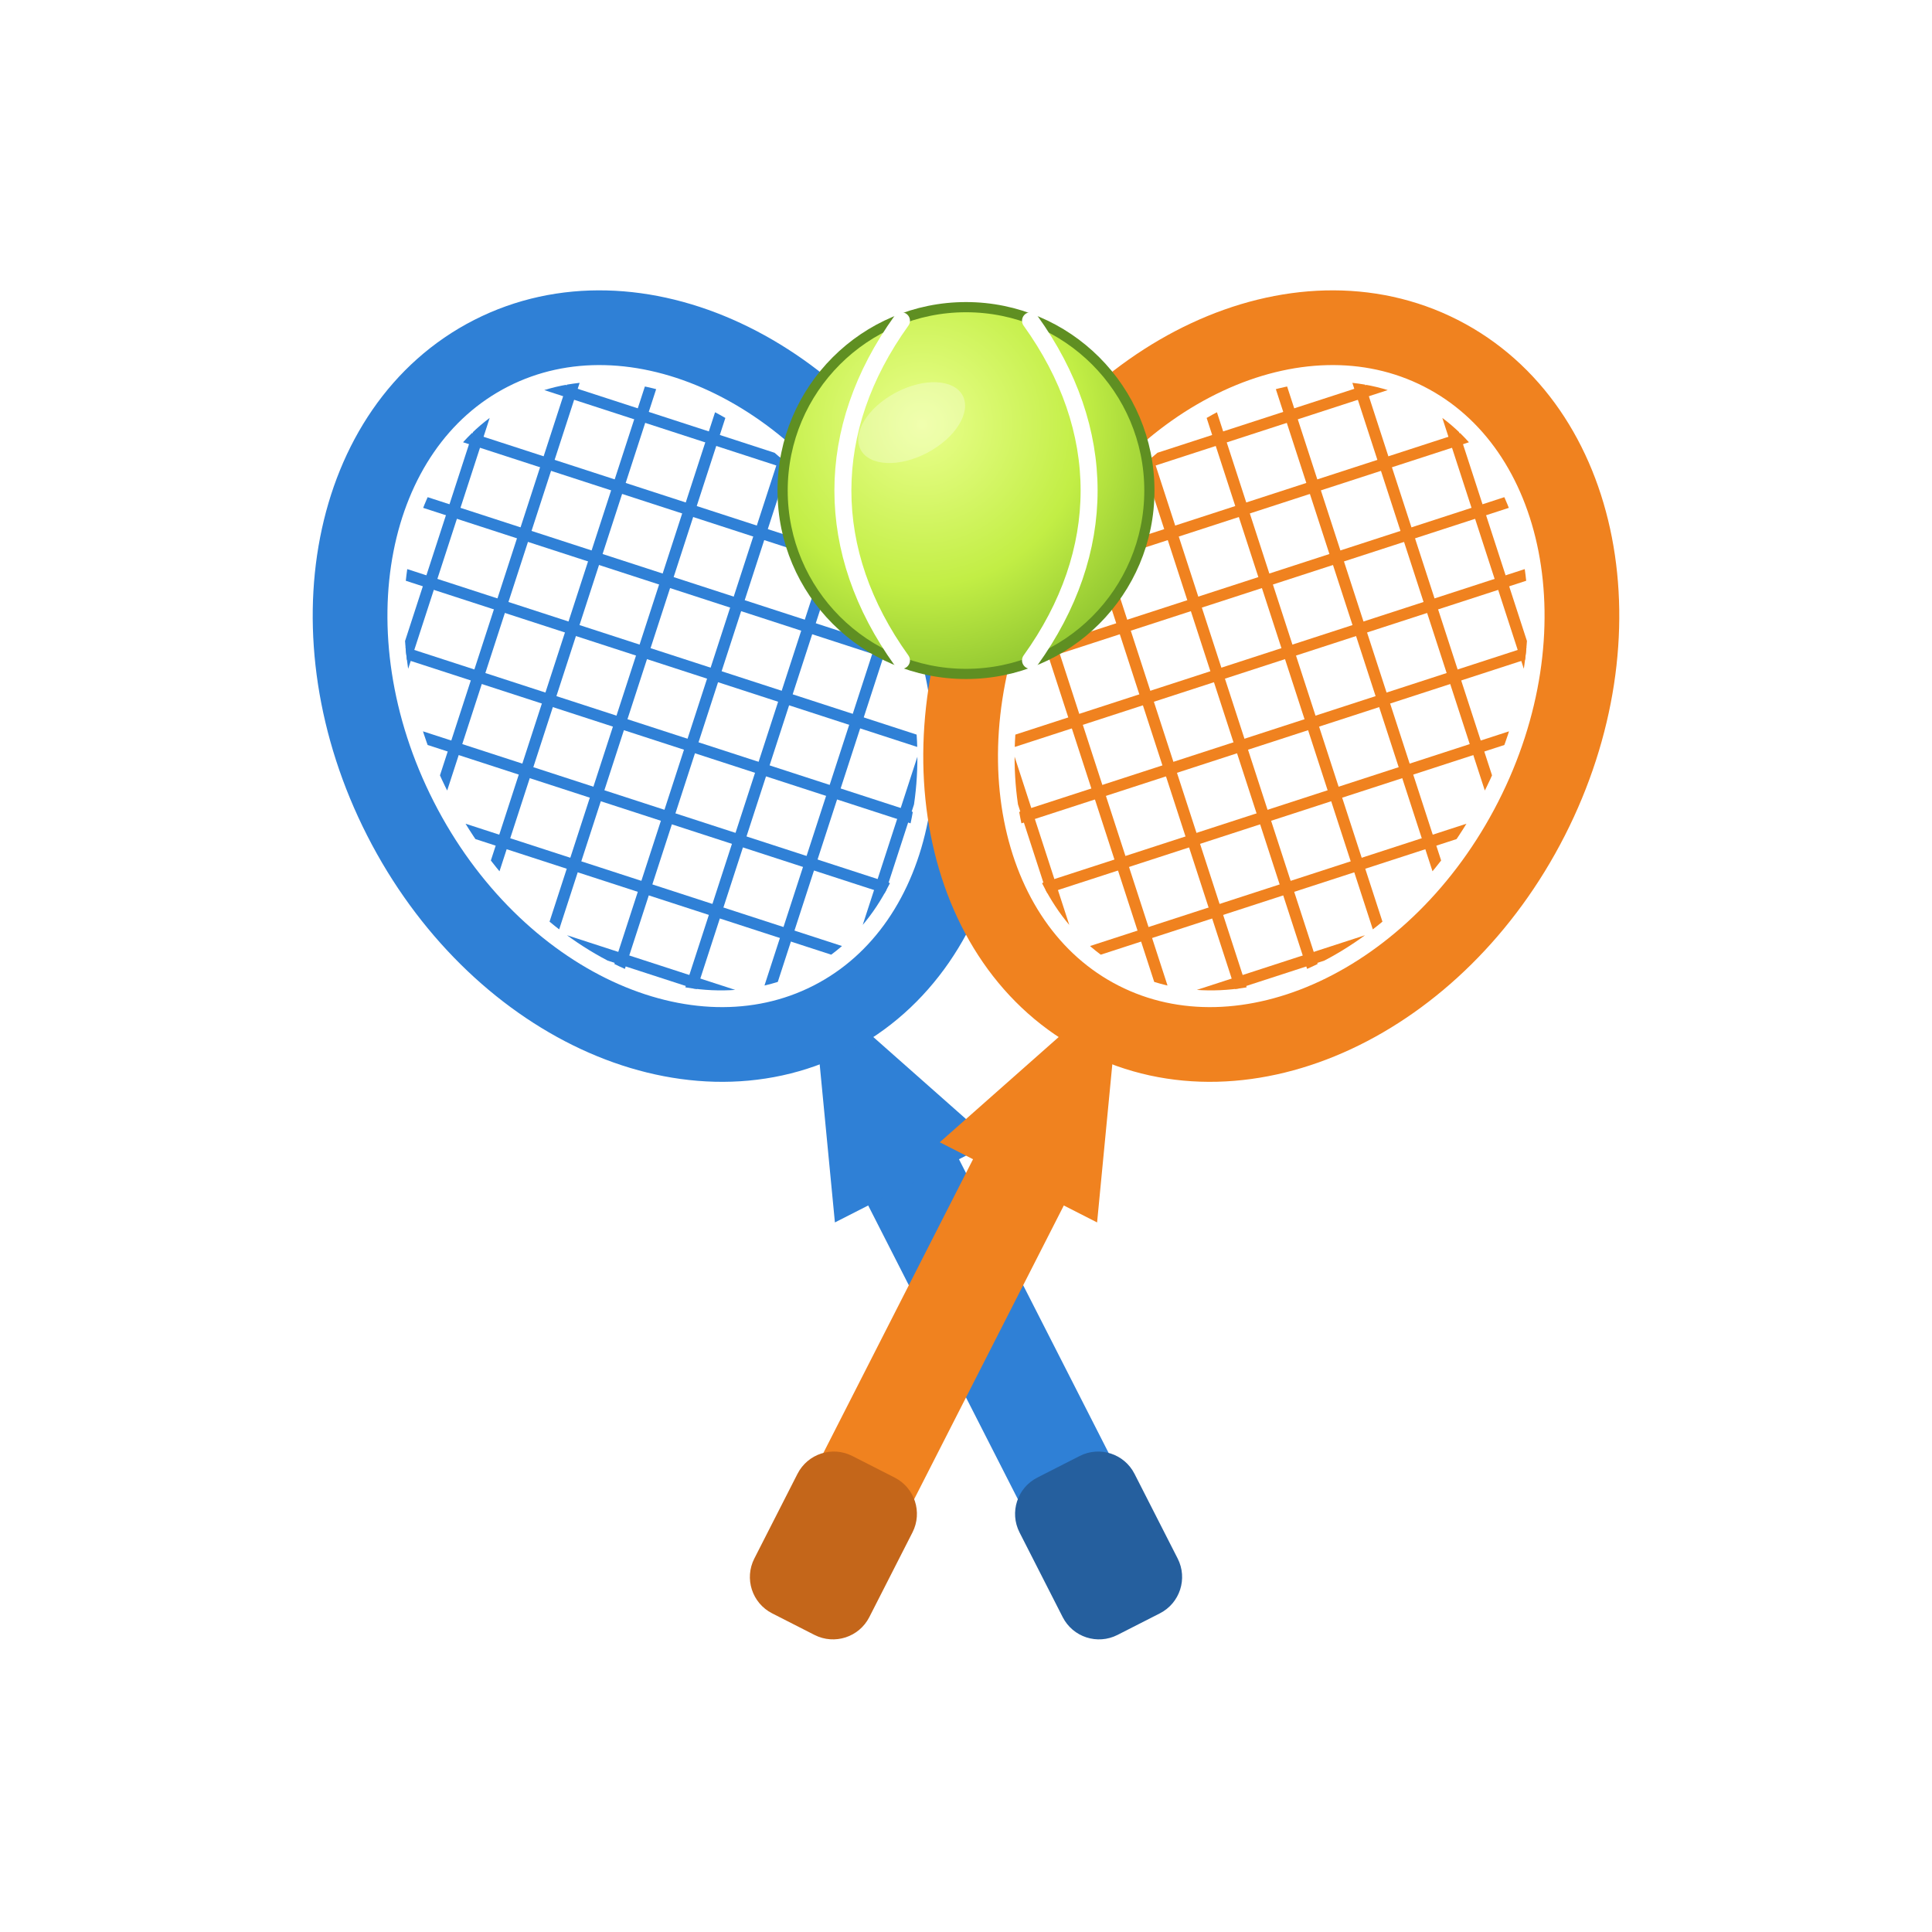
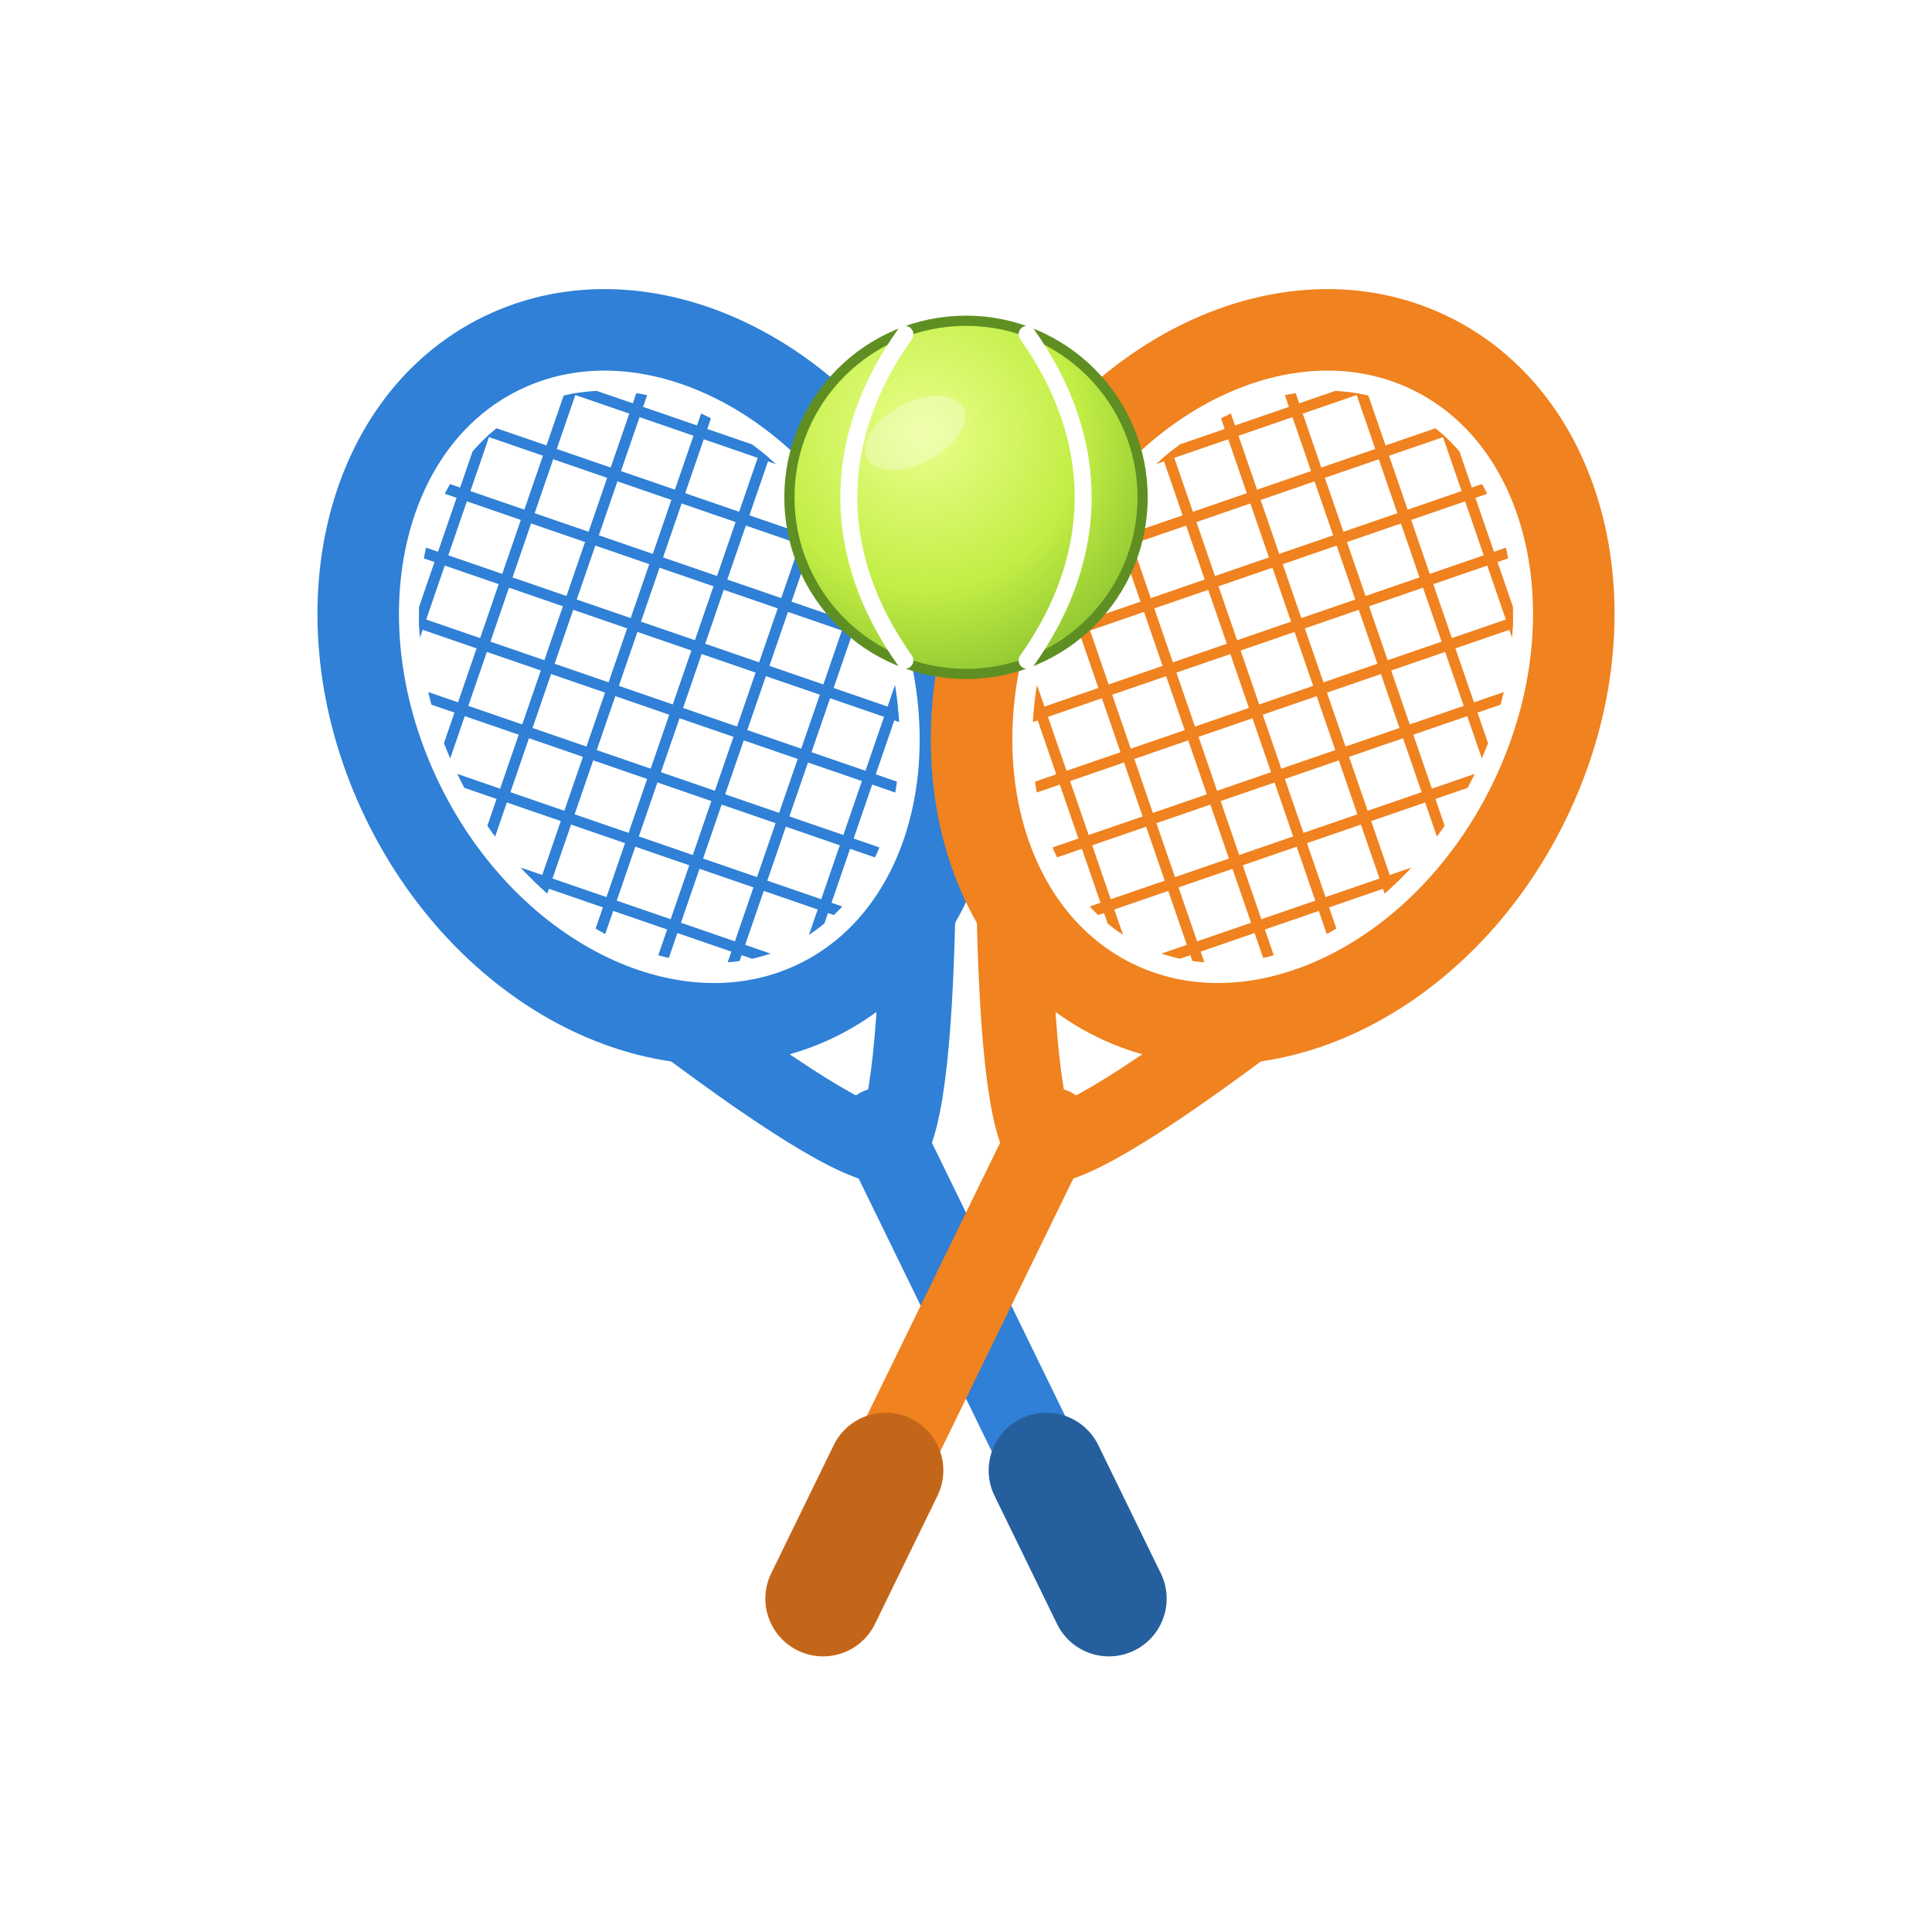
<svg xmlns="http://www.w3.org/2000/svg" viewBox="0 0 512 512">
  <defs>
    <radialGradient id="ball" cx="38%" cy="32%" r="80%">
      <stop offset="0%" stop-color="#eaff8c" />
      <stop offset="55%" stop-color="#c2ee45" />
      <stop offset="100%" stop-color="#83bb2b" />
    </radialGradient>
    <clipPath id="bedL">
-       <ellipse cx="256" cy="152" rx="70" ry="94" />
+       <ellipse cx="256" cy="150" rx="66" ry="88" />
    </clipPath>
    <clipPath id="bedR">
-       <ellipse cx="256" cy="152" rx="70" ry="94" />
+       <ellipse cx="256" cy="150" rx="66" ry="88" />
    </clipPath>
  </defs>
  <rect width="512" height="512" fill="#ffffff" />
  <g transform="translate(256 256) scale(0.9) translate(-256 -256)">
-     <g transform="rotate(-27 256 350)">
-       <rect x="241" y="300" width="30" height="150" rx="9" fill="#2f80d6" />
-       <rect x="237" y="410" width="38" height="52" rx="12" fill="#255f9e" />
-       <path d="M256 250 L230 316 L282 316 Z" fill="#2f80d6" />
-       <ellipse cx="256" cy="152" rx="86" ry="110" fill="#ffffff" stroke="#2f80d6" stroke-width="22" />
+     <g transform="rotate(-26 256 356)" fill="none" stroke="#2f80d6" stroke-linecap="round" stroke-linejoin="round">
+       <path d="M212 234 Q244 298 256 304 Q268 298 300 234" stroke-width="22" />
+       <line x1="256" y1="298" x2="256" y2="448" stroke-width="24" />
+       <line x1="256" y1="410" x2="256" y2="452" stroke-width="34" stroke="#255f9e" />
+       <ellipse cx="256" cy="150" rx="84" ry="106" fill="#ffffff" stroke-width="24" />
      <g clip-path="url(#bedL)">
-         <g transform="rotate(45 256 152)" stroke="#2f80d6" stroke-width="3.4">
-           <line x1="160" y1="40" x2="160" y2="264" />
-           <line x1="182" y1="40" x2="182" y2="264" />
-           <line x1="204" y1="40" x2="204" y2="264" />
-           <line x1="226" y1="40" x2="226" y2="264" />
-           <line x1="248" y1="40" x2="248" y2="264" />
-           <line x1="270" y1="40" x2="270" y2="264" />
-           <line x1="292" y1="40" x2="292" y2="264" />
-           <line x1="314" y1="40" x2="314" y2="264" />
-           <line x1="336" y1="40" x2="336" y2="264" />
-           <line x1="352" y1="40" x2="352" y2="264" />
-           <line x1="144" y1="56" x2="368" y2="56" />
-           <line x1="144" y1="78" x2="368" y2="78" />
-           <line x1="144" y1="100" x2="368" y2="100" />
-           <line x1="144" y1="122" x2="368" y2="122" />
-           <line x1="144" y1="144" x2="368" y2="144" />
-           <line x1="144" y1="166" x2="368" y2="166" />
-           <line x1="144" y1="188" x2="368" y2="188" />
-           <line x1="144" y1="210" x2="368" y2="210" />
-           <line x1="144" y1="232" x2="368" y2="232" />
-           <line x1="144" y1="248" x2="368" y2="248" />
+         <g transform="rotate(45 256 150)" stroke-width="3.2">
+           <line x1="164" y1="44" x2="164" y2="256" />
+           <line x1="184" y1="44" x2="184" y2="256" />
+           <line x1="204" y1="44" x2="204" y2="256" />
+           <line x1="224" y1="44" x2="224" y2="256" />
+           <line x1="244" y1="44" x2="244" y2="256" />
+           <line x1="264" y1="44" x2="264" y2="256" />
+           <line x1="284" y1="44" x2="284" y2="256" />
+           <line x1="304" y1="44" x2="304" y2="256" />
+           <line x1="324" y1="44" x2="324" y2="256" />
+           <line x1="344" y1="44" x2="344" y2="256" />
+           <line x1="152" y1="58" x2="360" y2="58" />
+           <line x1="152" y1="78" x2="360" y2="78" />
+           <line x1="152" y1="98" x2="360" y2="98" />
+           <line x1="152" y1="118" x2="360" y2="118" />
+           <line x1="152" y1="138" x2="360" y2="138" />
+           <line x1="152" y1="158" x2="360" y2="158" />
+           <line x1="152" y1="178" x2="360" y2="178" />
+           <line x1="152" y1="198" x2="360" y2="198" />
+           <line x1="152" y1="218" x2="360" y2="218" />
+           <line x1="152" y1="238" x2="360" y2="238" />
        </g>
      </g>
    </g>
-     <g transform="rotate(27 256 350)">
-       <rect x="241" y="300" width="30" height="150" rx="9" fill="#f0821f" />
-       <rect x="237" y="410" width="38" height="52" rx="12" fill="#c4661a" />
-       <path d="M256 250 L230 316 L282 316 Z" fill="#f0821f" />
-       <ellipse cx="256" cy="152" rx="86" ry="110" fill="#ffffff" stroke="#f0821f" stroke-width="22" />
+     <g transform="rotate(26 256 356)" fill="none" stroke="#f0821f" stroke-linecap="round" stroke-linejoin="round">
+       <path d="M212 234 Q244 298 256 304 Q268 298 300 234" stroke-width="22" />
+       <line x1="256" y1="298" x2="256" y2="448" stroke-width="24" />
+       <line x1="256" y1="410" x2="256" y2="452" stroke-width="34" stroke="#c4661a" />
+       <ellipse cx="256" cy="150" rx="84" ry="106" fill="#ffffff" stroke-width="24" />
      <g clip-path="url(#bedR)">
-         <g transform="rotate(45 256 152)" stroke="#f0821f" stroke-width="3.4">
-           <line x1="160" y1="40" x2="160" y2="264" />
-           <line x1="182" y1="40" x2="182" y2="264" />
-           <line x1="204" y1="40" x2="204" y2="264" />
-           <line x1="226" y1="40" x2="226" y2="264" />
-           <line x1="248" y1="40" x2="248" y2="264" />
-           <line x1="270" y1="40" x2="270" y2="264" />
-           <line x1="292" y1="40" x2="292" y2="264" />
-           <line x1="314" y1="40" x2="314" y2="264" />
-           <line x1="336" y1="40" x2="336" y2="264" />
-           <line x1="352" y1="40" x2="352" y2="264" />
-           <line x1="144" y1="56" x2="368" y2="56" />
-           <line x1="144" y1="78" x2="368" y2="78" />
-           <line x1="144" y1="100" x2="368" y2="100" />
-           <line x1="144" y1="122" x2="368" y2="122" />
-           <line x1="144" y1="144" x2="368" y2="144" />
-           <line x1="144" y1="166" x2="368" y2="166" />
-           <line x1="144" y1="188" x2="368" y2="188" />
-           <line x1="144" y1="210" x2="368" y2="210" />
-           <line x1="144" y1="232" x2="368" y2="232" />
-           <line x1="144" y1="248" x2="368" y2="248" />
+         <g transform="rotate(45 256 150)" stroke-width="3.2">
+           <line x1="164" y1="44" x2="164" y2="256" />
+           <line x1="184" y1="44" x2="184" y2="256" />
+           <line x1="204" y1="44" x2="204" y2="256" />
+           <line x1="224" y1="44" x2="224" y2="256" />
+           <line x1="244" y1="44" x2="244" y2="256" />
+           <line x1="264" y1="44" x2="264" y2="256" />
+           <line x1="284" y1="44" x2="284" y2="256" />
+           <line x1="304" y1="44" x2="304" y2="256" />
+           <line x1="324" y1="44" x2="324" y2="256" />
+           <line x1="344" y1="44" x2="344" y2="256" />
+           <line x1="152" y1="58" x2="360" y2="58" />
+           <line x1="152" y1="78" x2="360" y2="78" />
+           <line x1="152" y1="98" x2="360" y2="98" />
+           <line x1="152" y1="118" x2="360" y2="118" />
+           <line x1="152" y1="138" x2="360" y2="138" />
+           <line x1="152" y1="158" x2="360" y2="158" />
+           <line x1="152" y1="178" x2="360" y2="178" />
+           <line x1="152" y1="198" x2="360" y2="198" />
+           <line x1="152" y1="218" x2="360" y2="218" />
+           <line x1="152" y1="238" x2="360" y2="238" />
        </g>
      </g>
    </g>
-     <g transform="translate(256 116)">
-       <circle r="54" fill="url(#ball)" stroke="#5f8f22" stroke-width="3" />
-       <path d="M-19 -50 C -42 -18, -42 18, -19 50" fill="none" stroke="#ffffff" stroke-width="5" stroke-linecap="round" />
-       <path d="M19 -50 C 42 -18, 42 18, 19 50" fill="none" stroke="#ffffff" stroke-width="5" stroke-linecap="round" />
-       <ellipse cx="-16" cy="-20" rx="17" ry="10" fill="#ffffff" opacity="0.30" transform="rotate(-28 -16 -20)" />
+     <g transform="translate(256 118)">
+       <circle r="52" fill="url(#ball)" stroke="#5f8f22" stroke-width="3" />
+       <path d="M-18 -48 C -40 -17, -40 17, -18 48" fill="none" stroke="#ffffff" stroke-width="5" stroke-linecap="round" />
+       <path d="M18 -48 C 40 -17, 40 17, 18 48" fill="none" stroke="#ffffff" stroke-width="5" stroke-linecap="round" />
+       <ellipse cx="-15" cy="-19" rx="16" ry="9" fill="#ffffff" opacity="0.30" transform="rotate(-28 -15 -19)" />
    </g>
  </g>
</svg>
